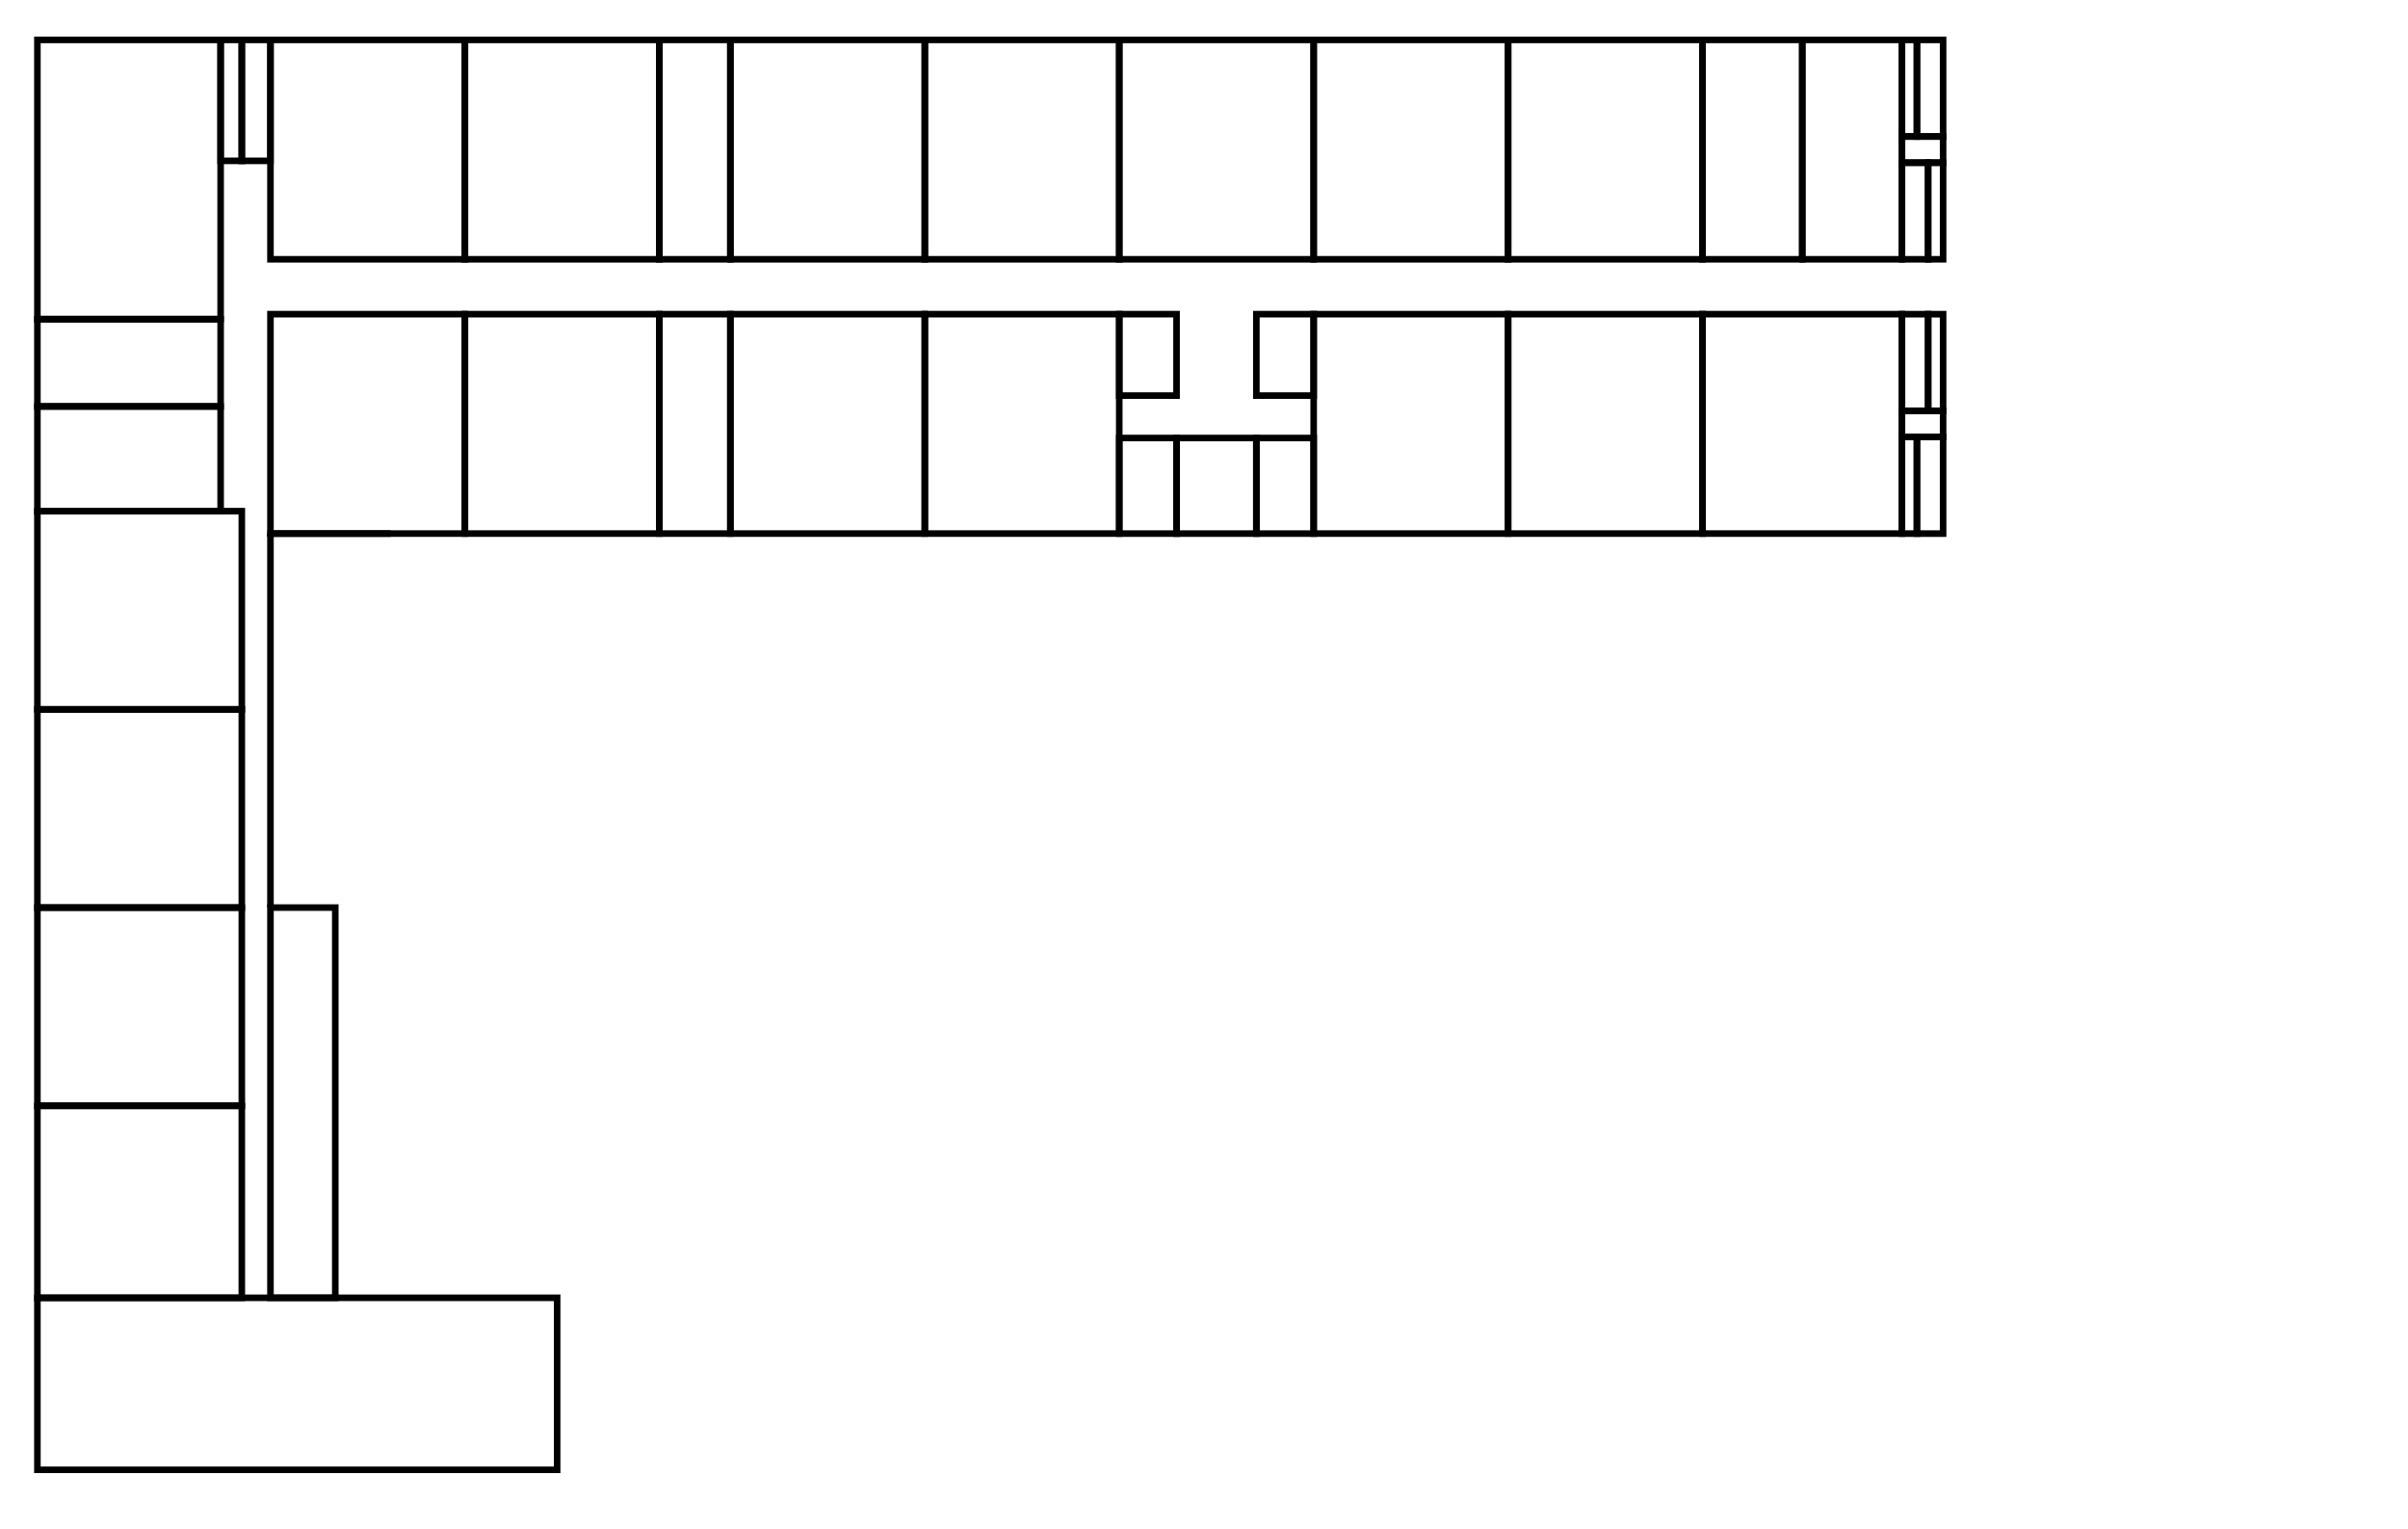
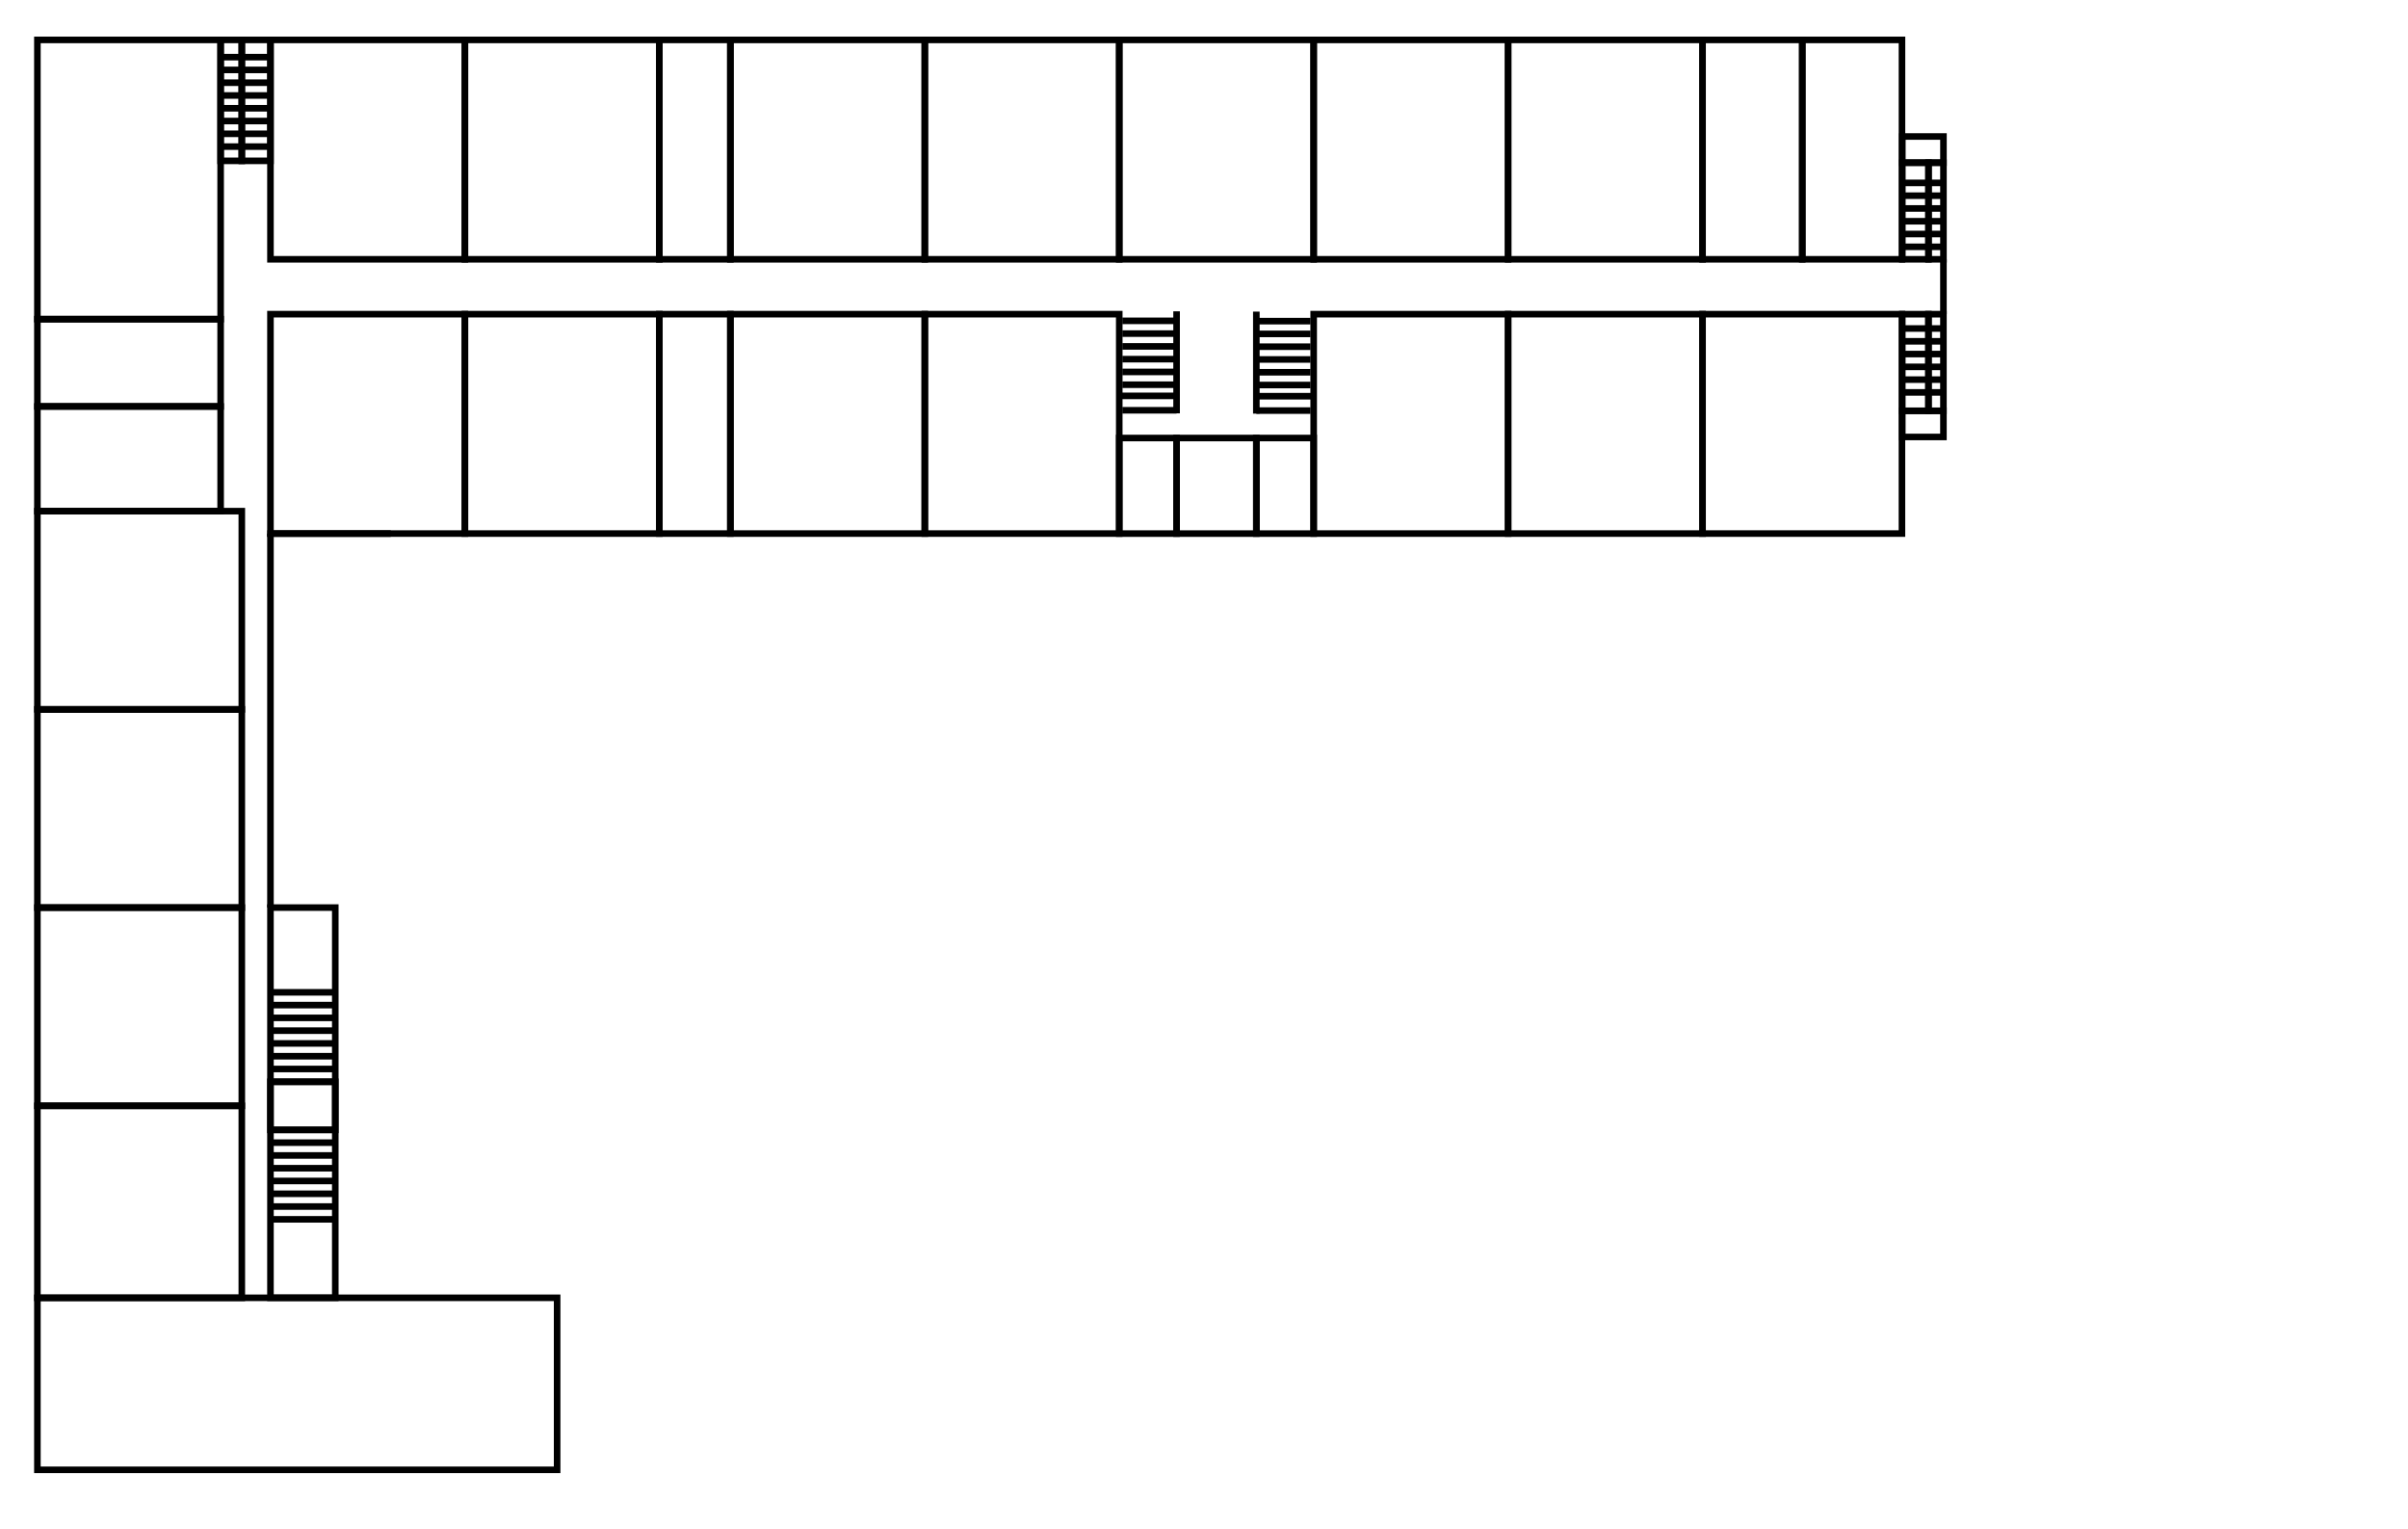
<svg xmlns="http://www.w3.org/2000/svg" viewBox="0 0 732.13 464.59">
  <defs>
    <style>.cls-1{fill:none;stroke:#000;stroke-miterlimit:10;stroke-width:2px;}</style>
  </defs>
  <g id="Layer_2" data-name="Layer 2">
    <rect class="cls-1" x="547.96" y="12.13" width="30.32" height="66.69" />
    <rect class="cls-1" x="517.64" y="12.13" width="30.32" height="66.69" />
    <rect class="cls-1" x="458.53" y="12.13" width="59.12" height="66.69" />
    <rect class="cls-1" x="399.41" y="12.13" width="59.12" height="66.69" />
    <rect class="cls-1" x="340.29" y="12.13" width="59.12" height="66.69" />
    <rect class="cls-1" x="281.18" y="12.13" width="59.12" height="66.69" />
    <rect class="cls-1" x="222.06" y="12.13" width="59.12" height="66.69" />
    <rect class="cls-1" x="200.46" y="12.13" width="21.6" height="66.69" />
    <rect class="cls-1" x="141.35" y="12.13" width="59.12" height="66.69" />
    <rect class="cls-1" x="82.23" y="12.13" width="59.12" height="66.69" />
    <rect class="cls-1" x="11.37" y="12.13" width="55.71" height="84.88" />
    <rect class="cls-1" x="11.37" y="97.01" width="55.71" height="26.53" />
    <rect class="cls-1" x="11.37" y="123.54" width="55.71" height="31.83" />
    <rect class="cls-1" x="11.37" y="155.37" width="62.15" height="60.25" />
    <rect class="cls-1" x="11.37" y="215.62" width="62.15" height="60.25" />
    <rect class="cls-1" x="11.37" y="394.48" width="158.02" height="52.29" />
    <rect class="cls-1" x="517.64" y="95.49" width="60.63" height="66.69" />
    <rect class="cls-1" x="458.53" y="95.49" width="59.12" height="66.69" />
    <rect class="cls-1" x="281.18" y="95.49" width="59.12" height="66.69" />
    <rect class="cls-1" x="399.41" y="95.49" width="59.12" height="66.69" />
-     <rect class="cls-1" x="578.27" y="12.13" width="4.55" height="29.37" />
-     <rect class="cls-1" x="582.82" y="12.13" width="7.96" height="29.37" />
-     <rect class="cls-1" x="586.23" y="49.45" width="4.55" height="29.37" />
-     <rect class="cls-1" x="578.27" y="49.45" width="7.96" height="29.37" />
-     <rect class="cls-1" x="578.27" y="41.49" width="12.51" height="7.96" />
-     <rect class="cls-1" x="586.23" y="95.49" width="4.55" height="29.37" transform="translate(1177.01 220.36) rotate(-180)" />
-     <rect class="cls-1" x="578.27" y="95.49" width="7.96" height="29.37" transform="translate(1164.51 220.36) rotate(-180)" />
-     <rect class="cls-1" x="578.27" y="132.82" width="4.55" height="29.37" transform="translate(1161.09 295.01) rotate(-180)" />
-     <rect class="cls-1" x="582.82" y="132.82" width="7.96" height="29.37" transform="translate(1173.6 295.01) rotate(-180)" />
-     <rect class="cls-1" x="578.27" y="124.86" width="12.51" height="7.96" transform="translate(1169.05 257.68) rotate(-180)" />
-     <rect class="cls-1" x="340.29" y="95.49" width="17.43" height="24.76" />
-     <rect class="cls-1" x="381.98" y="95.49" width="17.43" height="24.76" />
    <rect class="cls-1" x="381.98" y="133.14" width="17.43" height="29.05" />
    <rect class="cls-1" x="340.29" y="133.14" width="17.43" height="29.05" />
    <rect class="cls-1" x="357.73" y="133.14" width="24.25" height="29.05" />
    <line class="cls-1" x1="82.23" y1="162.19" x2="82.23" y2="275.87" />
    <rect class="cls-1" x="82.23" y="275.87" width="19.71" height="118.61" />
    <line class="cls-1" x1="118.79" y1="162.19" x2="81.28" y2="162.19" />
    <rect class="cls-1" x="73.52" y="12.13" width="8.72" height="36.76" />
    <rect class="cls-1" x="67.07" y="12.13" width="6.44" height="36.76" />
    <rect class="cls-1" x="141.35" y="95.49" width="59.12" height="66.69" />
    <rect class="cls-1" x="82.23" y="95.49" width="59.12" height="66.69" />
    <rect class="cls-1" x="222.06" y="95.49" width="59.12" height="66.69" />
    <rect class="cls-1" x="200.46" y="95.49" width="21.6" height="66.69" />
    <rect class="cls-1" x="11.37" y="275.87" width="62.15" height="60.25" />
    <rect class="cls-1" x="11.37" y="336.13" width="62.15" height="58.36" />
+     <line class="cls-1" x1="67.4" y1="17.37" x2="82.33" y2="17.37" />
+     <line class="cls-1" x1="67.4" y1="21.25" x2="82.33" y2="21.25" />
+     <line class="cls-1" x1="67.4" y1="25.14" x2="82.33" y2="25.14" />
+     <line class="cls-1" x1="67.4" y1="29.02" x2="82.33" y2="29.02" />
+     <line class="cls-1" x1="67.07" y1="32.91" x2="82" y2="32.91" />
+     <line class="cls-1" x1="67.07" y1="36.79" x2="82" y2="36.79" />
+     <line class="cls-1" x1="67.07" y1="40.67" x2="82" y2="40.67" />
+     <line class="cls-1" x1="67.07" y1="44.56" x2="82" y2="44.56" />
+     <line class="cls-1" x1="82.44" y1="301.63" x2="101.73" y2="301.63" />
+     <line class="cls-1" x1="82.44" y1="305.51" x2="101.73" y2="305.51" />
+     <line class="cls-1" x1="82.44" y1="309.39" x2="101.73" y2="309.39" />
+     <line class="cls-1" x1="82.44" y1="313.28" x2="101.73" y2="313.28" />
+     <line class="cls-1" x1="82.44" y1="317.16" x2="101.73" y2="317.16" />
+     <line class="cls-1" x1="82.44" y1="321.05" x2="101.73" y2="321.05" />
+     <line class="cls-1" x1="82.44" y1="324.93" x2="101.73" y2="324.93" />
+     <line class="cls-1" x1="82.44" y1="328.82" x2="101.73" y2="328.82" />
+     <rect class="cls-1" x="82.23" y="328.82" width="19.71" height="14.62" />
+     <line class="cls-1" x1="82.44" y1="343.44" x2="101.73" y2="343.44" />
+     <line class="cls-1" x1="82.44" y1="347.32" x2="101.73" y2="347.32" />
+     <line class="cls-1" x1="82.44" y1="351.21" x2="101.73" y2="351.21" />
+     <line class="cls-1" x1="82.44" y1="355.09" x2="101.73" y2="355.09" />
+     <line class="cls-1" x1="82.44" y1="358.97" x2="101.73" y2="358.97" />
+     <line class="cls-1" x1="82.44" y1="362.86" x2="101.73" y2="362.86" />
+     <line class="cls-1" x1="82.44" y1="366.74" x2="101.73" y2="366.74" />
+     <line class="cls-1" x1="82.44" y1="370.63" x2="101.73" y2="370.63" />
+     <line class="cls-1" x1="341.24" y1="97.52" x2="357.73" y2="97.52" />
+     <line class="cls-1" x1="341.24" y1="101.4" x2="357.73" y2="101.4" />
+     <line class="cls-1" x1="341.24" y1="105.29" x2="357.73" y2="105.29" />
+     <line class="cls-1" x1="341.24" y1="109.17" x2="357.73" y2="109.17" />
+     <line class="cls-1" x1="341.24" y1="113.05" x2="357.73" y2="113.05" />
+     <line class="cls-1" x1="341.24" y1="116.94" x2="357.73" y2="116.94" />
+     <line class="cls-1" x1="341.24" y1="124.71" x2="357.73" y2="124.71" />
+     <line class="cls-1" x1="340.29" y1="120.33" x2="357.73" y2="120.33" />
+     <line class="cls-1" x1="357.73" y1="125.64" x2="357.73" y2="94.63" />
+     <line class="cls-1" x1="398.46" y1="97.61" x2="381.98" y2="97.61" />
+     <line class="cls-1" x1="398.46" y1="101.49" x2="381.98" y2="101.49" />
+     <line class="cls-1" x1="398.46" y1="105.38" x2="381.98" y2="105.38" />
+     <line class="cls-1" x1="398.46" y1="109.26" x2="381.98" y2="109.26" />
+     <line class="cls-1" x1="398.46" y1="113.15" x2="381.98" y2="113.15" />
+     <line class="cls-1" x1="398.46" y1="117.03" x2="381.98" y2="117.03" />
+     <line class="cls-1" x1="398.46" y1="124.8" x2="381.98" y2="124.8" />
+     <line class="cls-1" x1="399.41" y1="120.43" x2="381.98" y2="120.43" />
+     <line class="cls-1" x1="381.98" y1="125.73" x2="381.98" y2="94.72" />
+     <rect class="cls-1" x="586.34" y="95.49" width="4.55" height="29.37" transform="translate(1177.22 220.36) rotate(-180)" />
+     <rect class="cls-1" x="578.38" y="95.49" width="7.96" height="29.37" transform="translate(1164.71 220.36) rotate(-180)" />
+     <rect class="cls-1" x="578.38" y="124.86" width="12.51" height="7.96" transform="translate(1169.26 257.68) rotate(-180)" />
+     <line class="cls-1" x1="578.94" y1="99.85" x2="591.01" y2="99.85" />
+     <line class="cls-1" x1="578.94" y1="103.74" x2="591.01" y2="103.74" />
+     <line class="cls-1" x1="578.94" y1="107.62" x2="591.01" y2="107.62" />
+     <line class="cls-1" x1="578.94" y1="111.51" x2="591.01" y2="111.51" />
+     <line class="cls-1" x1="578.68" y1="115.39" x2="590.75" y2="115.39" />
+     <line class="cls-1" x1="578.68" y1="119.27" x2="590.75" y2="119.27" />
+     <rect class="cls-1" x="586.34" y="49.45" width="4.55" height="29.37" />
+     <rect class="cls-1" x="578.38" y="49.45" width="7.96" height="29.37" />
+     <rect class="cls-1" x="578.38" y="41.49" width="12.51" height="7.96" />
+     <line class="cls-1" x1="578.54" y1="55.59" x2="590.61" y2="55.59" />
+     <line class="cls-1" x1="578.54" y1="59.48" x2="590.61" y2="59.48" />
+     <line class="cls-1" x1="578.54" y1="63.36" x2="590.61" y2="63.36" />
+     <line class="cls-1" x1="578.54" y1="67.25" x2="590.61" y2="67.25" />
+     <line class="cls-1" x1="578.27" y1="71.13" x2="590.35" y2="71.13" />
+     <line class="cls-1" x1="578.27" y1="75.02" x2="590.35" y2="75.02" />
+     <line class="cls-1" x1="590.88" y1="78.82" x2="590.88" y2="95.49" />
  </g>
</svg>
